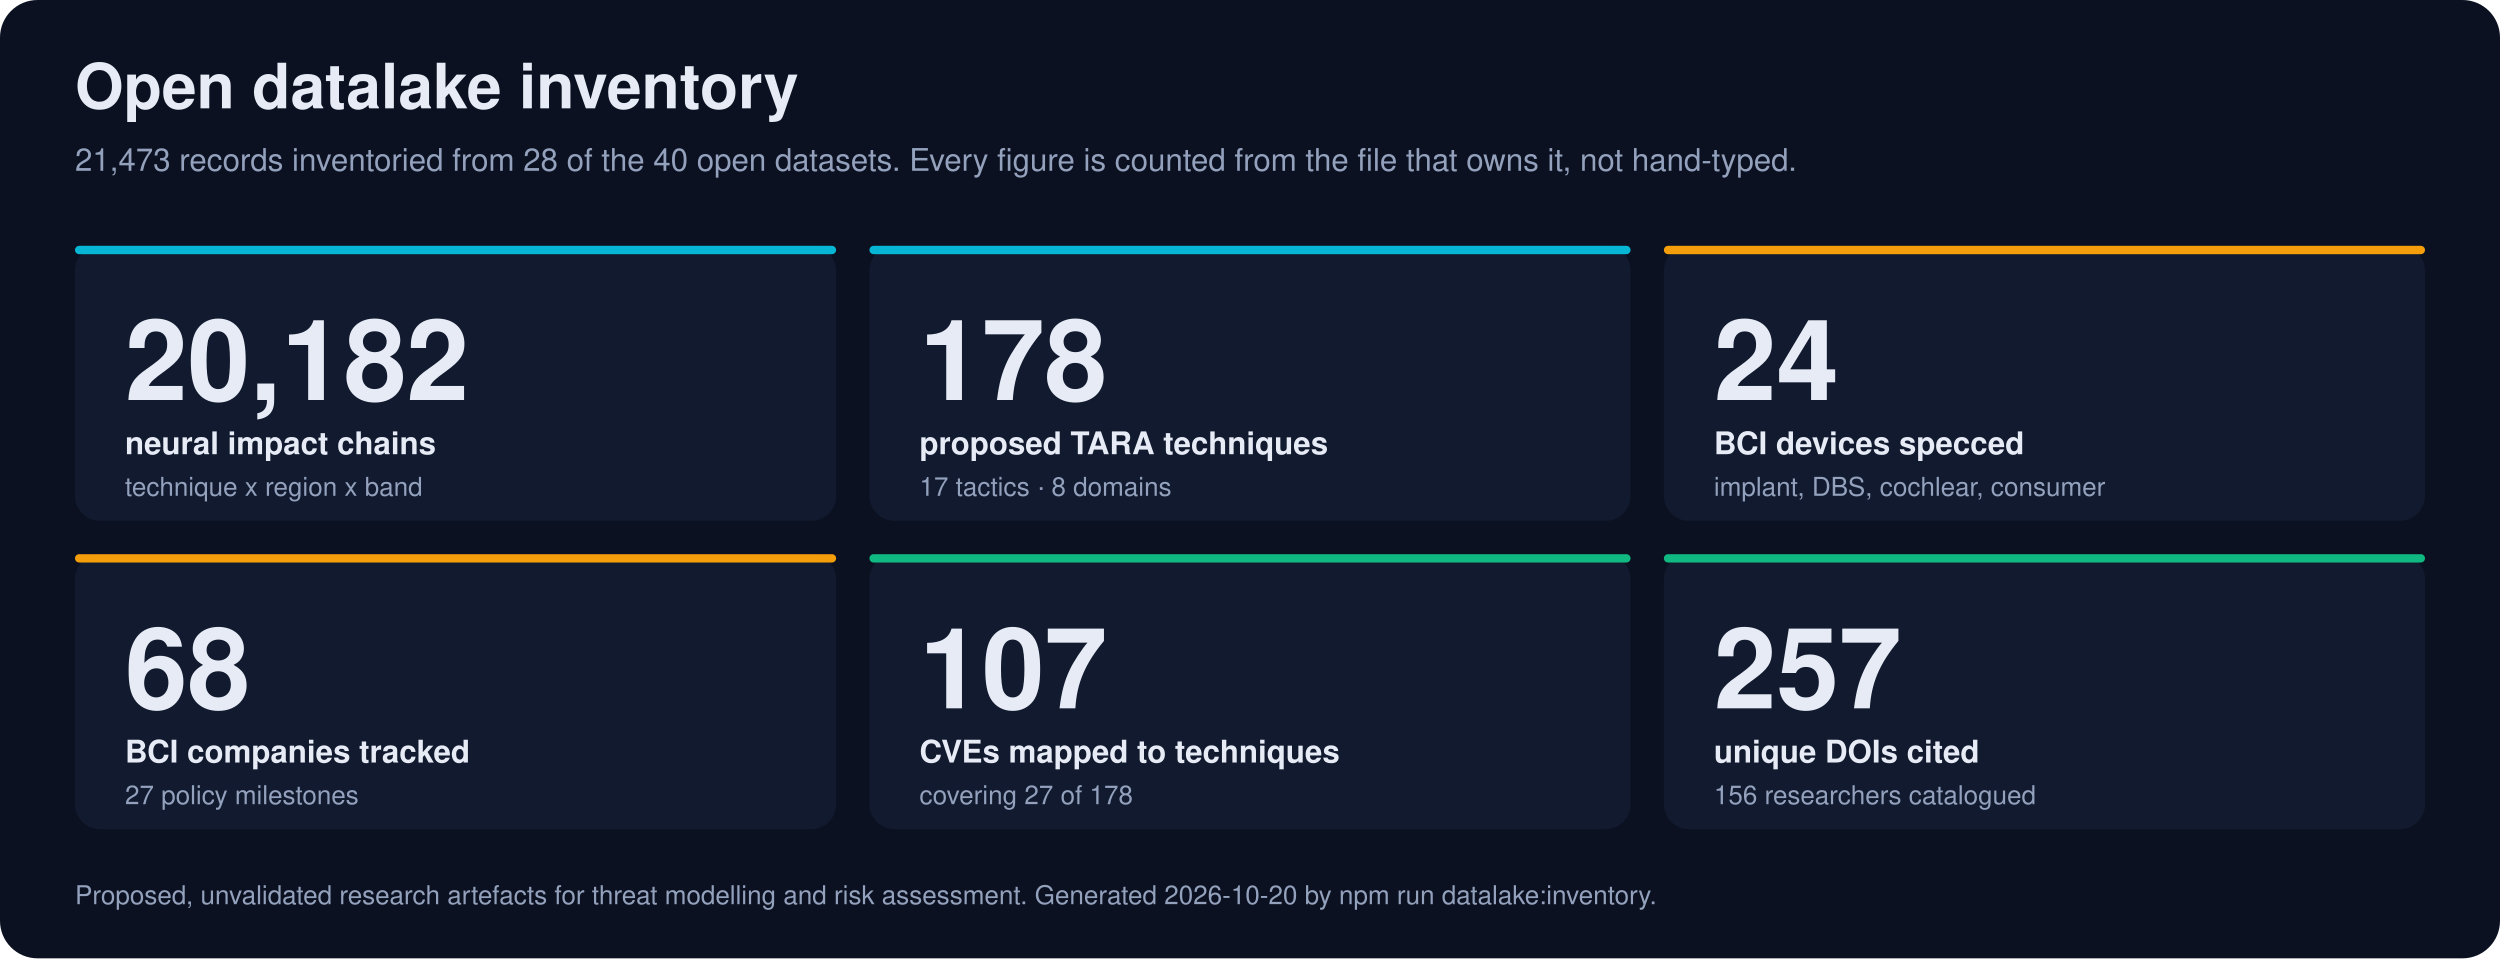
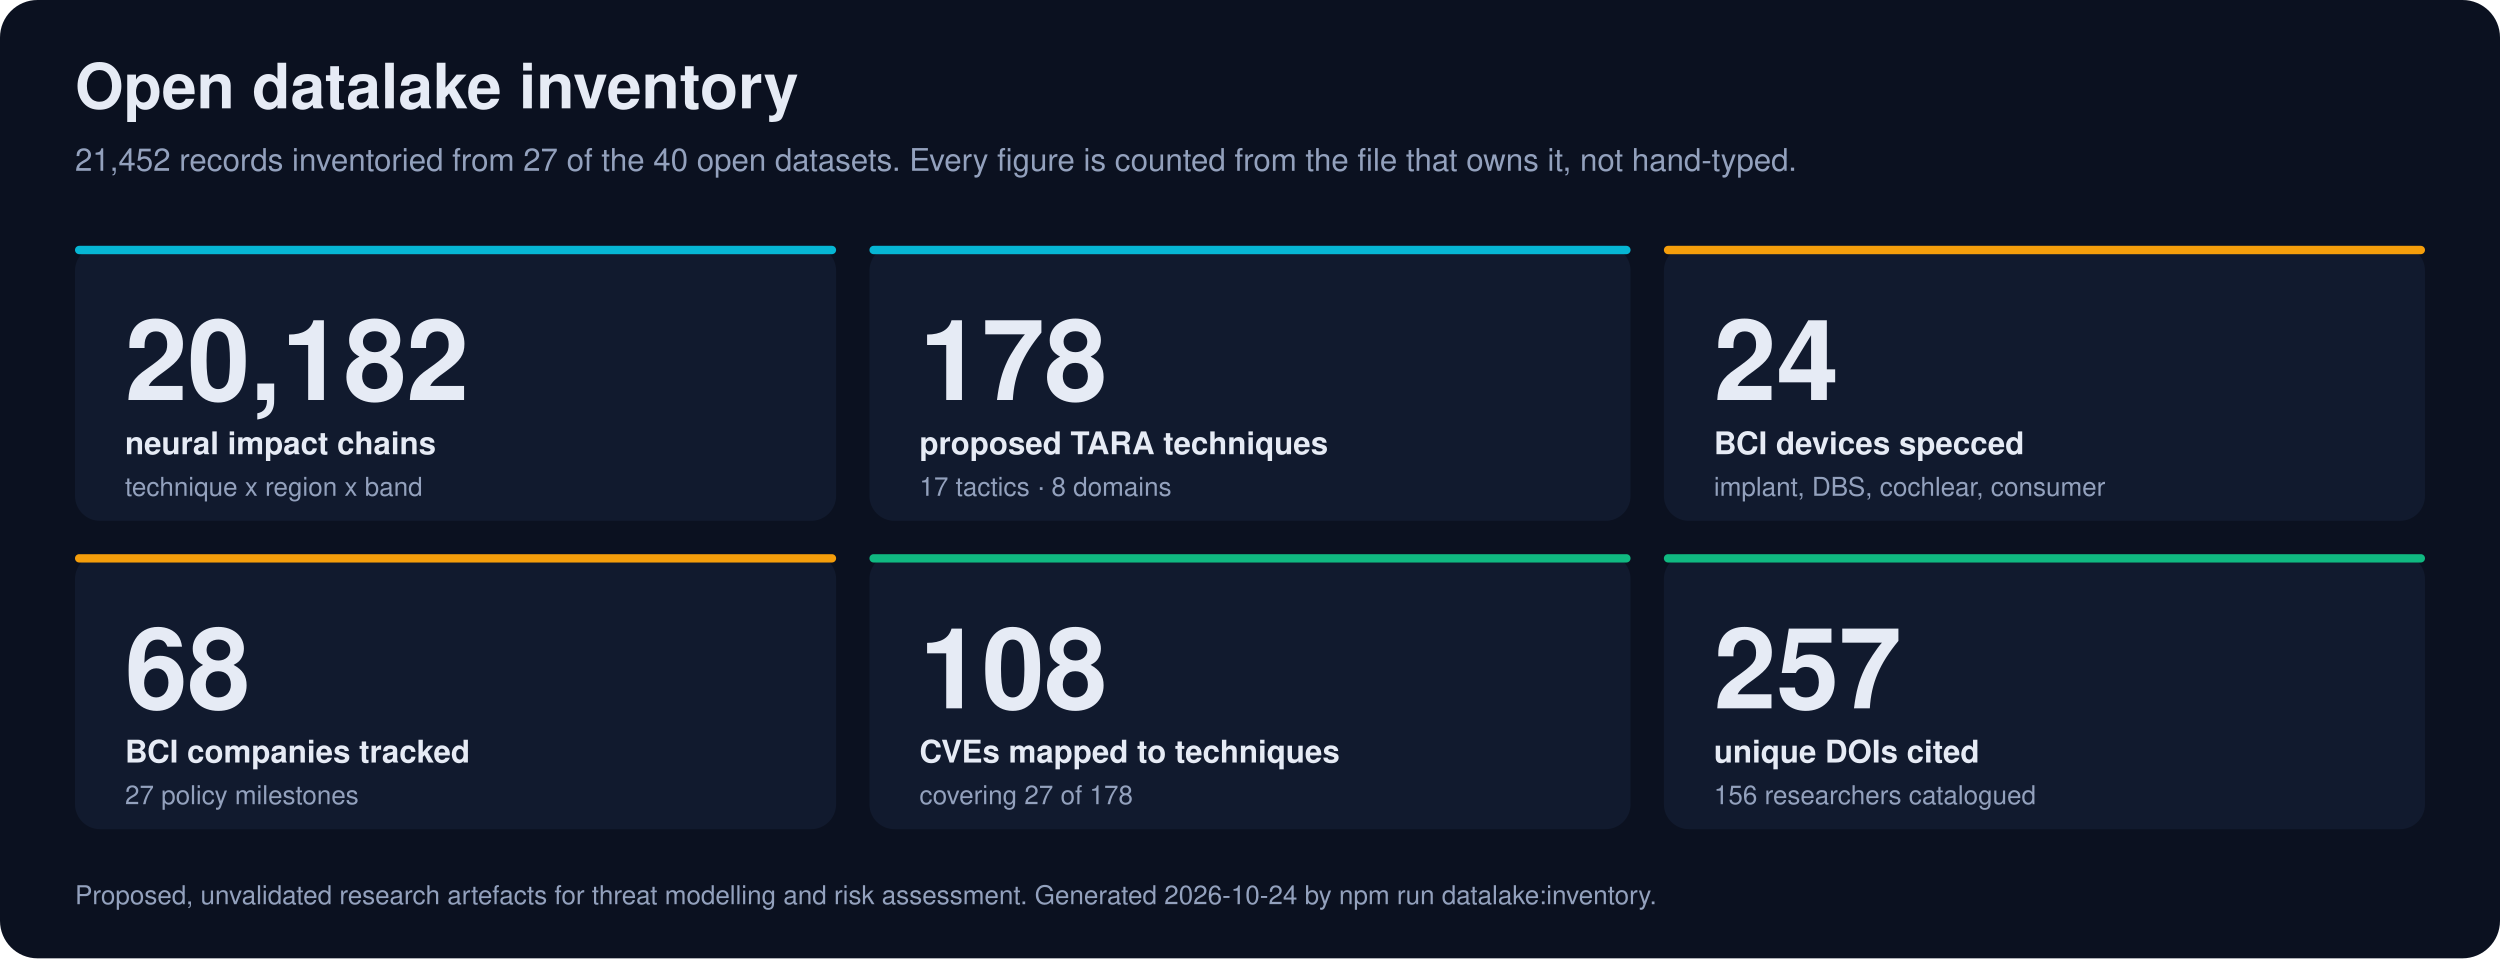
- <svg xmlns="http://www.w3.org/2000/svg" viewBox="0 0 1200 460" width="1200" height="460" role="img" aria-label="Open datalake inventory: 21,473 records across 28 datasets, including 20,182 neural impact chains, 178 proposed techniques, 24 BCI devices and 257 cited DOIs.">
+ <svg xmlns="http://www.w3.org/2000/svg" viewBox="0 0 1200 460" width="1200" height="460" role="img" aria-label="Open datalake inventory: 21,452 records across 27 datasets, including 20,182 neural impact chains, 178 proposed techniques, 24 BCI devices and 257 cited DOIs.">
  <rect width="1200" height="460" rx="18" fill="#0b1120" />
  <text x="36" y="52" font-family="-apple-system,BlinkMacSystemFont,'Segoe UI',Helvetica,Arial,sans-serif" font-size="30" font-weight="700" fill="#e6ebf5">Open datalake inventory</text>
-   <text x="36" y="82" font-family="-apple-system,BlinkMacSystemFont,'Segoe UI',Helvetica,Arial,sans-serif" font-size="15" fill="#93a1bd">21,473 records inventoried from 28 of the 40 open datasets. Every figure is counted from the file that owns it, not hand-typed.</text>
+   <text x="36" y="82" font-family="-apple-system,BlinkMacSystemFont,'Segoe UI',Helvetica,Arial,sans-serif" font-size="15" fill="#93a1bd">21,452 records inventoried from 27 of the 40 open datasets. Every figure is counted from the file that owns it, not hand-typed.</text>
  <rect x="36" y="118" width="365.333" height="132" rx="12" fill="#111a2e" />
  <rect x="36" y="118" width="365.333" height="4" rx="2" fill="#06b6d4" />
  <text x="60" y="192" font-family="-apple-system,BlinkMacSystemFont,'Segoe UI',Helvetica,Arial,sans-serif" font-size="54" font-weight="700" fill="#e6ebf5">20,182</text>
  <text x="60" y="218" font-family="-apple-system,BlinkMacSystemFont,'Segoe UI',Helvetica,Arial,sans-serif" font-size="15" font-weight="600" fill="#e6ebf5">neural impact chains</text>
  <text x="60" y="238" font-family="-apple-system,BlinkMacSystemFont,'Segoe UI',Helvetica,Arial,sans-serif" font-size="12.5" fill="#93a1bd">technique x region x band</text>
  <rect x="417.333" y="118" width="365.333" height="132" rx="12" fill="#111a2e" />
  <rect x="417.333" y="118" width="365.333" height="4" rx="2" fill="#06b6d4" />
  <text x="441.333" y="192" font-family="-apple-system,BlinkMacSystemFont,'Segoe UI',Helvetica,Arial,sans-serif" font-size="54" font-weight="700" fill="#e6ebf5">178</text>
  <text x="441.333" y="218" font-family="-apple-system,BlinkMacSystemFont,'Segoe UI',Helvetica,Arial,sans-serif" font-size="15" font-weight="600" fill="#e6ebf5">proposed TARA techniques</text>
  <text x="441.333" y="238" font-family="-apple-system,BlinkMacSystemFont,'Segoe UI',Helvetica,Arial,sans-serif" font-size="12.5" fill="#93a1bd">17 tactics · 8 domains</text>
  <rect x="798.667" y="118" width="365.333" height="132" rx="12" fill="#111a2e" />
  <rect x="798.667" y="118" width="365.333" height="4" rx="2" fill="#f59e0b" />
  <text x="822.667" y="192" font-family="-apple-system,BlinkMacSystemFont,'Segoe UI',Helvetica,Arial,sans-serif" font-size="54" font-weight="700" fill="#e6ebf5">24</text>
  <text x="822.667" y="218" font-family="-apple-system,BlinkMacSystemFont,'Segoe UI',Helvetica,Arial,sans-serif" font-size="15" font-weight="600" fill="#e6ebf5">BCI devices specced</text>
  <text x="822.667" y="238" font-family="-apple-system,BlinkMacSystemFont,'Segoe UI',Helvetica,Arial,sans-serif" font-size="12.5" fill="#93a1bd">implant, DBS, cochlear, consumer</text>
  <rect x="36" y="266" width="365.333" height="132" rx="12" fill="#111a2e" />
  <rect x="36" y="266" width="365.333" height="4" rx="2" fill="#f59e0b" />
  <text x="60" y="340" font-family="-apple-system,BlinkMacSystemFont,'Segoe UI',Helvetica,Arial,sans-serif" font-size="54" font-weight="700" fill="#e6ebf5">68</text>
  <text x="60" y="366" font-family="-apple-system,BlinkMacSystemFont,'Segoe UI',Helvetica,Arial,sans-serif" font-size="15" font-weight="600" fill="#e6ebf5">BCI companies tracked</text>
  <text x="60" y="386" font-family="-apple-system,BlinkMacSystemFont,'Segoe UI',Helvetica,Arial,sans-serif" font-size="12.5" fill="#93a1bd">27 policy milestones</text>
  <rect x="417.333" y="266" width="365.333" height="132" rx="12" fill="#111a2e" />
  <rect x="417.333" y="266" width="365.333" height="4" rx="2" fill="#10b981" />
-   <text x="441.333" y="340" font-family="-apple-system,BlinkMacSystemFont,'Segoe UI',Helvetica,Arial,sans-serif" font-size="54" font-weight="700" fill="#e6ebf5">107</text>
+   <text x="441.333" y="340" font-family="-apple-system,BlinkMacSystemFont,'Segoe UI',Helvetica,Arial,sans-serif" font-size="54" font-weight="700" fill="#e6ebf5">108</text>
  <text x="441.333" y="366" font-family="-apple-system,BlinkMacSystemFont,'Segoe UI',Helvetica,Arial,sans-serif" font-size="15" font-weight="600" fill="#e6ebf5">CVEs mapped to techniques</text>
  <text x="441.333" y="386" font-family="-apple-system,BlinkMacSystemFont,'Segoe UI',Helvetica,Arial,sans-serif" font-size="12.5" fill="#93a1bd">covering 27 of 178</text>
  <rect x="798.667" y="266" width="365.333" height="132" rx="12" fill="#111a2e" />
  <rect x="798.667" y="266" width="365.333" height="4" rx="2" fill="#10b981" />
  <text x="822.667" y="340" font-family="-apple-system,BlinkMacSystemFont,'Segoe UI',Helvetica,Arial,sans-serif" font-size="54" font-weight="700" fill="#e6ebf5">257</text>
  <text x="822.667" y="366" font-family="-apple-system,BlinkMacSystemFont,'Segoe UI',Helvetica,Arial,sans-serif" font-size="15" font-weight="600" fill="#e6ebf5">unique DOIs cited</text>
  <text x="822.667" y="386" font-family="-apple-system,BlinkMacSystemFont,'Segoe UI',Helvetica,Arial,sans-serif" font-size="12.5" fill="#93a1bd">156 researchers catalogued</text>
-   <text x="36" y="434" font-family="-apple-system,BlinkMacSystemFont,'Segoe UI',Helvetica,Arial,sans-serif" font-size="12.5" fill="#93a1bd">Proposed, unvalidated research artefacts for threat modelling and risk assessment. Generated 2026-10-20 by npm run datalake:inventory.</text>
+   <text x="36" y="434" font-family="-apple-system,BlinkMacSystemFont,'Segoe UI',Helvetica,Arial,sans-serif" font-size="12.5" fill="#93a1bd">Proposed, unvalidated research artefacts for threat modelling and risk assessment. Generated 2026-10-24 by npm run datalake:inventory.</text>
</svg>
